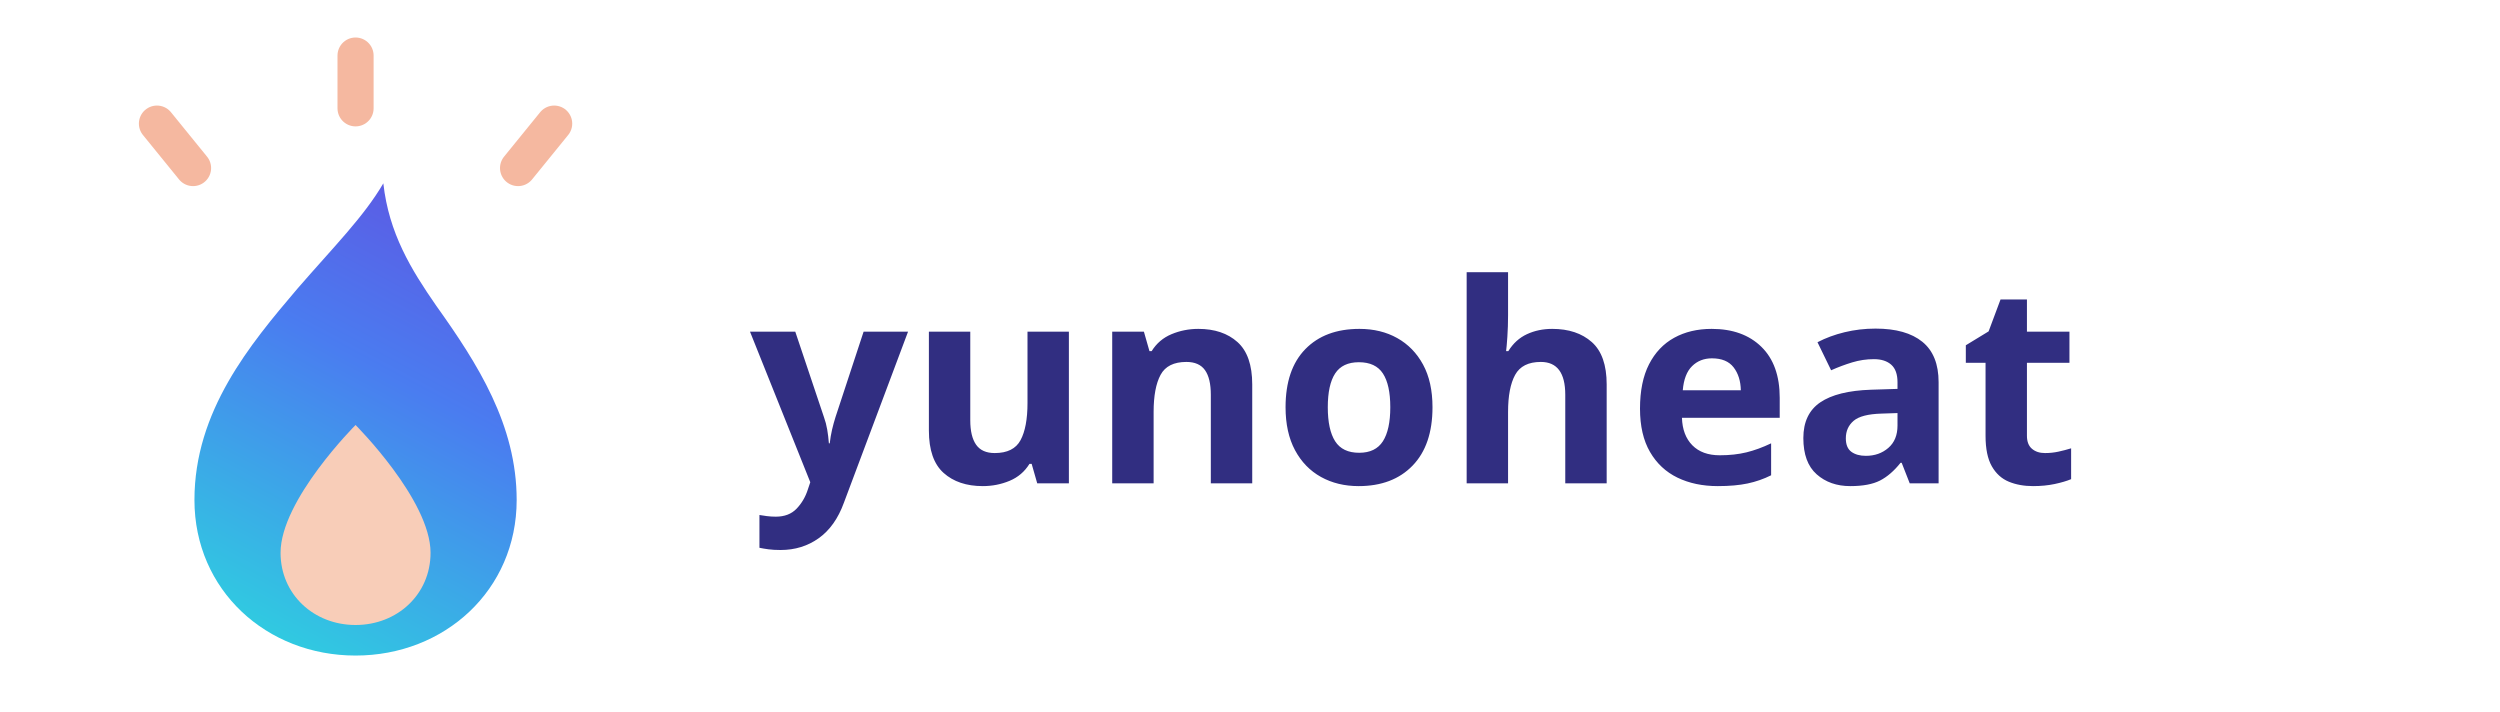
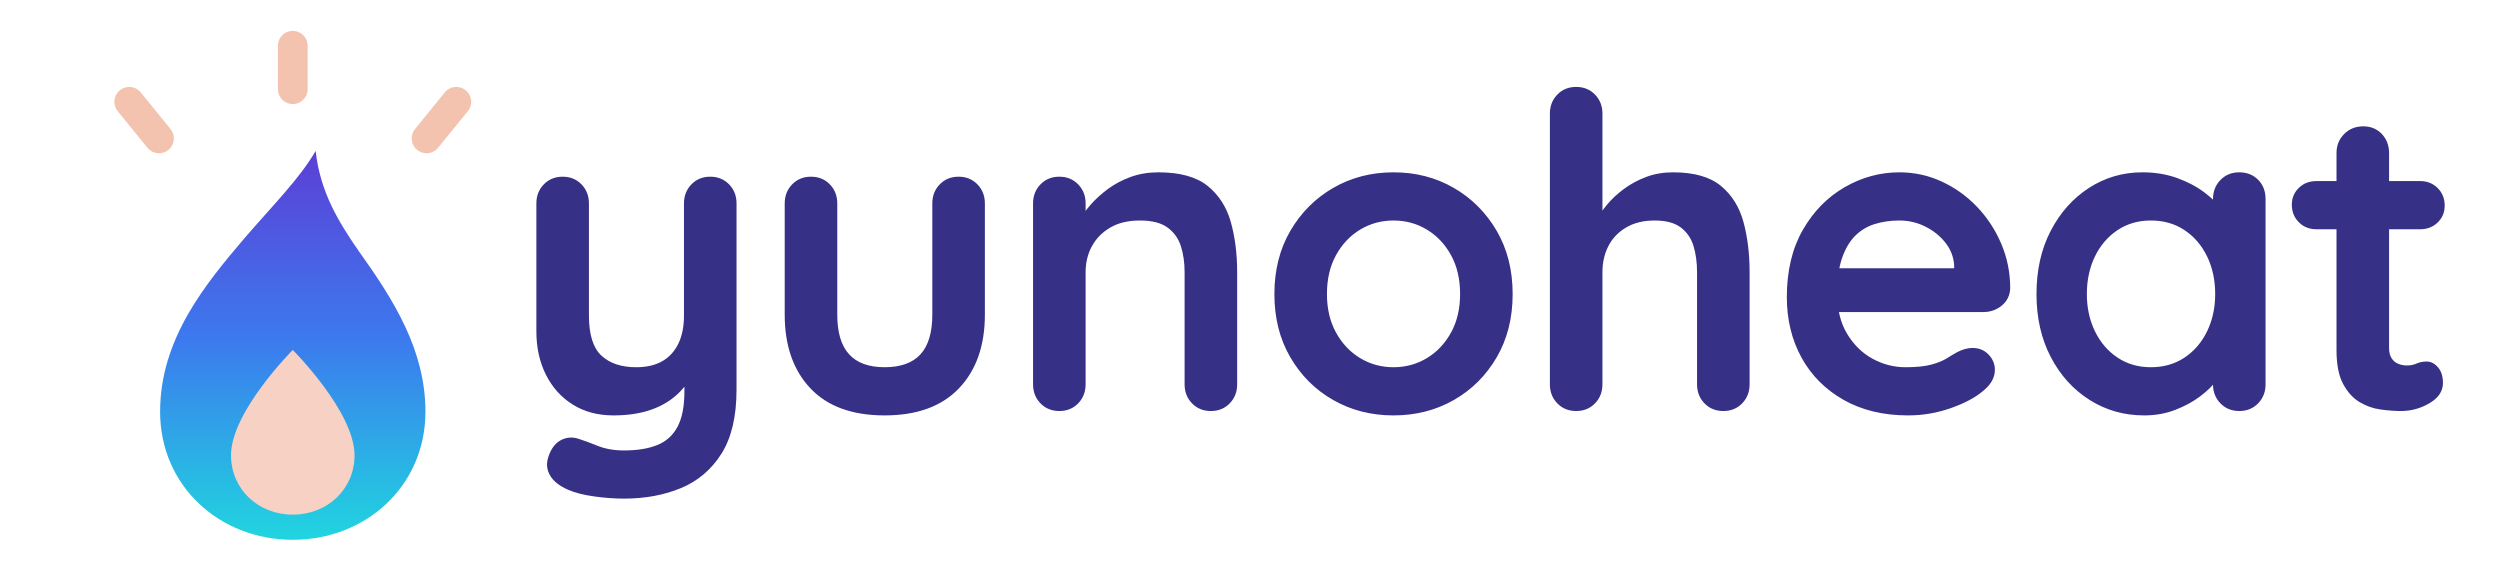
- <svg xmlns="http://www.w3.org/2000/svg" width="1800" height="512" viewBox="0 0 1800 512">
+ <svg xmlns="http://www.w3.org/2000/svg" width="2186" height="512" viewBox="0 0 2186 512">
  <defs>
-     <linearGradient id="flameGrad" gradientUnits="userSpaceOnUse" x1="140" y1="472" x2="372" y2="40">
-       <stop offset="0%" stop-color="#2BD9DE" />
-       <stop offset="50%" stop-color="#4A7CF0" />
-       <stop offset="100%" stop-color="#6D3BD9" />
+     <linearGradient id="dropGrad" gradientUnits="userSpaceOnUse" x1="256" y1="472" x2="256" y2="132">
+       <stop offset="0%" stop-color="#20D5DF" />
+       <stop offset="52%" stop-color="#3C79EE" />
+       <stop offset="100%" stop-color="#5C3FD6" />
    </linearGradient>
  </defs>
  <g id="icon">
-     <g stroke="#F5B8A0" stroke-width="26" stroke-linecap="round" fill="none">
+     <g stroke="#F4C3B0" stroke-width="26" stroke-linecap="round" fill="none">
      <line x1="139" y1="121" x2="113" y2="89" />
      <line x1="256" y1="78" x2="256" y2="40" />
      <line x1="373" y1="121" x2="399" y2="89" />
    </g>
-     <path fill="url(#flameGrad)" d="       M 276 132       C 280 168, 296 194, 314 220       C 344 262, 372 306, 372 360       C 372 425, 320 472, 256 472       C 192 472, 140 425, 140 360       C 140 296, 180 248, 214 208       C 240 178, 262 156, 276 132 Z" />
-     <path fill="#F8CDB8" d="       M256 306       C 256 306, 202 360, 202 398       C 202 428, 226 450, 256 450       C 286 450, 310 428, 310 398       C 310 360, 256 306, 256 306 Z" />
+     <path fill="url(#dropGrad)" d="M 276 132 C 280 168, 296 194, 314 220 C 344 262, 372 306, 372 360 C 372 425, 320 472, 256 472 C 192 472, 140 425, 140 360 C 140 296, 180 248, 214 208 C 240 178, 262 156, 276 132 Z" />
+     <path fill="#F7D2C4" d="M 256 306 C 256 306, 202 360, 202 398 C 202 428, 226 450, 256 450 C 286 450, 310 428, 310 398 C 310 360, 256 306, 256 306 Z" />
  </g>
-   <text x="540" y="348" font-family="sans-serif" font-weight="bold" font-size="200" fill="#312E81">yunoheat</text>
+   <path transform="translate(444.11 359.40)" fill="#363086" d="M176.936 -204.894Q186.894 -204.894 193.404 -198.191Q199.915 -191.489 199.915 -181.532V-18.766Q199.915 16.468 186.702 37.34Q173.489 58.213 151.277 67.404Q129.064 76.596 101.489 76.596Q89.234 76.596 75.447 74.681Q61.66 72.766 52.851 68.936Q41.362 63.957 36.957 56.489Q32.553 49.021 35.234 40.596Q38.681 29.489 46.34 25.468Q54.0 21.447 62.426 24.511Q68.553 26.426 78.511 30.447Q88.468 34.468 101.489 34.468Q119.106 34.468 130.787 29.681Q142.468 24.894 148.404 13.596Q154.34 2.298 154.34 -17.234V-42.894L162.383 -33.702Q155.872 -21.064 146.106 -12.83Q136.34 -4.596 122.936 -0.383Q109.532 3.83 92.298 3.83Q72.0 3.83 56.872 -5.553Q41.745 -14.936 33.319 -31.596Q24.894 -48.255 24.894 -69.702V-181.532Q24.894 -191.489 31.404 -198.191Q37.915 -204.894 47.872 -204.894Q57.83 -204.894 64.34 -198.191Q70.851 -191.489 70.851 -181.532V-83.489Q70.851 -58.596 81.766 -48.447Q92.681 -38.298 112.213 -38.298Q125.617 -38.298 134.809 -43.468Q144.0 -48.638 148.979 -58.787Q153.957 -68.936 153.957 -83.489V-181.532Q153.957 -191.489 160.468 -198.191Q166.979 -204.894 176.936 -204.894ZM394.085 -204.894Q404.043 -204.894 410.553 -198.191Q417.064 -191.489 417.064 -181.532V-84.255Q417.064 -43.66 394.468 -19.915Q371.872 3.83 329.362 3.83Q286.851 3.83 264.447 -19.915Q242.043 -43.66 242.043 -84.255V-181.532Q242.043 -191.489 248.553 -198.191Q255.064 -204.894 265.021 -204.894Q274.979 -204.894 281.489 -198.191Q288.0 -191.489 288.0 -181.532V-84.255Q288.0 -60.894 298.34 -49.596Q308.681 -38.298 329.362 -38.298Q350.426 -38.298 360.766 -49.596Q371.106 -60.894 371.106 -84.255V-181.532Q371.106 -191.489 377.617 -198.191Q384.128 -204.894 394.085 -204.894ZM568.723 -208.723Q597.064 -208.723 611.809 -196.851Q626.553 -184.979 632.106 -165.255Q637.66 -145.532 637.66 -121.404V-23.362Q637.66 -13.404 631.149 -6.702Q624.638 0.0 614.681 0.0Q604.723 0.0 598.213 -6.702Q591.702 -13.404 591.702 -23.362V-121.404Q591.702 -134.043 588.447 -144.191Q585.191 -154.34 576.766 -160.468Q568.34 -166.596 552.638 -166.596Q537.319 -166.596 526.787 -160.468Q516.255 -154.34 510.702 -144.191Q505.149 -134.043 505.149 -121.404V-23.362Q505.149 -13.404 498.638 -6.702Q492.128 0.0 482.17 0.0Q472.213 0.0 465.702 -6.702Q459.191 -13.404 459.191 -23.362V-181.532Q459.191 -191.489 465.702 -198.191Q472.213 -204.894 482.17 -204.894Q492.128 -204.894 498.638 -198.191Q505.149 -191.489 505.149 -181.532V-165.064L499.404 -166.213Q502.851 -172.723 509.362 -180.191Q515.872 -187.66 524.681 -194.17Q533.489 -200.681 544.596 -204.702Q555.702 -208.723 568.723 -208.723ZM878.553 -102.255Q878.553 -70.851 864.574 -46.915Q850.596 -22.979 827.043 -9.574Q803.489 3.83 774.383 3.83Q745.277 3.83 721.723 -9.574Q698.17 -22.979 684.191 -46.915Q670.213 -70.851 670.213 -102.255Q670.213 -133.66 684.191 -157.596Q698.17 -181.532 721.723 -195.128Q745.277 -208.723 774.383 -208.723Q803.489 -208.723 827.043 -195.128Q850.596 -181.532 864.574 -157.596Q878.553 -133.66 878.553 -102.255ZM832.596 -102.255Q832.596 -121.787 824.745 -136.149Q816.894 -150.511 803.681 -158.553Q790.468 -166.596 774.383 -166.596Q758.298 -166.596 745.085 -158.553Q731.872 -150.511 724.021 -136.149Q716.17 -121.787 716.17 -102.255Q716.17 -83.106 724.021 -68.745Q731.872 -54.383 745.085 -46.34Q758.298 -38.298 774.383 -38.298Q790.468 -38.298 803.681 -46.34Q816.894 -54.383 824.745 -68.745Q832.596 -83.106 832.596 -102.255ZM1018.723 -208.723Q1046.298 -208.723 1060.66 -196.851Q1075.021 -184.979 1080.383 -165.255Q1085.745 -145.532 1085.745 -121.404V-23.362Q1085.745 -13.404 1079.234 -6.702Q1072.723 0.0 1062.766 0.0Q1052.809 0.0 1046.298 -6.702Q1039.787 -13.404 1039.787 -23.362V-121.404Q1039.787 -134.043 1036.723 -144.191Q1033.66 -154.34 1025.617 -160.468Q1017.574 -166.596 1002.638 -166.596Q988.085 -166.596 977.745 -160.468Q967.404 -154.34 962.234 -144.191Q957.064 -134.043 957.064 -121.404V-23.362Q957.064 -13.404 950.553 -6.702Q944.043 0.0 934.085 0.0Q924.128 0.0 917.617 -6.702Q911.106 -13.404 911.106 -23.362V-260.043Q911.106 -270.0 917.617 -276.702Q924.128 -283.404 934.085 -283.404Q944.043 -283.404 950.553 -276.702Q957.064 -270.0 957.064 -260.043V-165.064L951.319 -166.213Q954.766 -172.723 960.894 -180.191Q967.021 -187.66 975.83 -194.17Q984.638 -200.681 995.362 -204.702Q1006.085 -208.723 1018.723 -208.723ZM1224.383 3.83Q1191.83 3.83 1167.894 -9.766Q1143.957 -23.362 1131.128 -46.723Q1118.298 -70.085 1118.298 -99.574Q1118.298 -134.043 1132.277 -158.362Q1146.255 -182.681 1168.851 -195.702Q1191.447 -208.723 1216.723 -208.723Q1236.255 -208.723 1253.681 -200.681Q1271.106 -192.638 1284.511 -178.66Q1297.915 -164.681 1305.766 -146.298Q1313.617 -127.915 1313.617 -107.234Q1313.234 -98.043 1306.34 -92.298Q1299.447 -86.553 1290.255 -86.553H1143.957L1132.468 -124.851H1273.021L1264.596 -117.191V-127.532Q1263.83 -138.638 1256.745 -147.447Q1249.66 -156.255 1239.128 -161.426Q1228.596 -166.596 1216.723 -166.596Q1205.234 -166.596 1195.277 -163.532Q1185.319 -160.468 1178.043 -153.191Q1170.766 -145.915 1166.553 -133.66Q1162.34 -121.404 1162.34 -102.638Q1162.34 -81.957 1170.957 -67.596Q1179.574 -53.234 1193.17 -45.766Q1206.766 -38.298 1222.085 -38.298Q1236.255 -38.298 1244.681 -40.596Q1253.106 -42.894 1258.277 -46.149Q1263.447 -49.404 1267.66 -51.702Q1274.553 -55.149 1280.681 -55.149Q1289.106 -55.149 1294.66 -49.404Q1300.213 -43.66 1300.213 -36.0Q1300.213 -25.66 1289.489 -17.234Q1279.532 -8.809 1261.532 -2.489Q1243.532 3.83 1224.383 3.83ZM1513.915 -208.723Q1523.872 -208.723 1530.383 -202.213Q1536.894 -195.702 1536.894 -185.362V-23.362Q1536.894 -13.404 1530.383 -6.702Q1523.872 0.0 1513.915 0.0Q1503.957 0.0 1497.447 -6.702Q1490.936 -13.404 1490.936 -23.362V-42.128L1499.362 -38.681Q1499.362 -33.702 1494.0 -26.617Q1488.638 -19.532 1479.447 -12.638Q1470.255 -5.745 1457.809 -0.957Q1445.362 3.83 1430.809 3.83Q1404.383 3.83 1382.936 -9.766Q1361.489 -23.362 1349.043 -47.298Q1336.596 -71.234 1336.596 -102.255Q1336.596 -133.66 1349.043 -157.596Q1361.489 -181.532 1382.553 -195.128Q1403.617 -208.723 1429.277 -208.723Q1445.745 -208.723 1459.532 -203.745Q1473.319 -198.766 1483.468 -191.106Q1493.617 -183.447 1499.17 -175.596Q1504.723 -167.745 1504.723 -162.383L1490.936 -157.404V-185.362Q1490.936 -195.319 1497.447 -202.021Q1503.957 -208.723 1513.915 -208.723ZM1436.553 -38.298Q1453.404 -38.298 1466.043 -46.723Q1478.681 -55.149 1485.766 -69.702Q1492.851 -84.255 1492.851 -102.255Q1492.851 -120.638 1485.766 -135.191Q1478.681 -149.745 1466.043 -158.17Q1453.404 -166.596 1436.553 -166.596Q1420.085 -166.596 1407.447 -158.17Q1394.809 -149.745 1387.723 -135.191Q1380.638 -120.638 1380.638 -102.255Q1380.638 -84.255 1387.723 -69.702Q1394.809 -55.149 1407.447 -46.723Q1420.085 -38.298 1436.553 -38.298ZM1581.319 -201.064H1672.085Q1681.277 -201.064 1687.404 -194.936Q1693.532 -188.809 1693.532 -179.617Q1693.532 -170.809 1687.404 -164.872Q1681.277 -158.936 1672.085 -158.936H1581.319Q1572.128 -158.936 1566.0 -165.064Q1559.872 -171.191 1559.872 -180.383Q1559.872 -189.191 1566.0 -195.128Q1572.128 -201.064 1581.319 -201.064ZM1622.298 -248.936Q1632.255 -248.936 1638.574 -242.234Q1644.894 -235.532 1644.894 -225.574V-55.149Q1644.894 -49.787 1647.0 -46.34Q1649.106 -42.894 1652.745 -41.362Q1656.383 -39.83 1660.596 -39.83Q1665.191 -39.83 1669.021 -41.553Q1672.851 -43.277 1677.83 -43.277Q1683.191 -43.277 1687.596 -38.298Q1692.0 -33.319 1692.0 -24.511Q1692.0 -13.787 1680.319 -6.894Q1668.638 0.0 1655.234 0.0Q1647.191 0.0 1637.426 -1.34Q1627.66 -2.681 1619.043 -7.851Q1610.426 -13.021 1604.681 -23.745Q1598.936 -34.468 1598.936 -53.234V-225.574Q1598.936 -235.532 1605.638 -242.234Q1612.34 -248.936 1622.298 -248.936Z" />
</svg>
